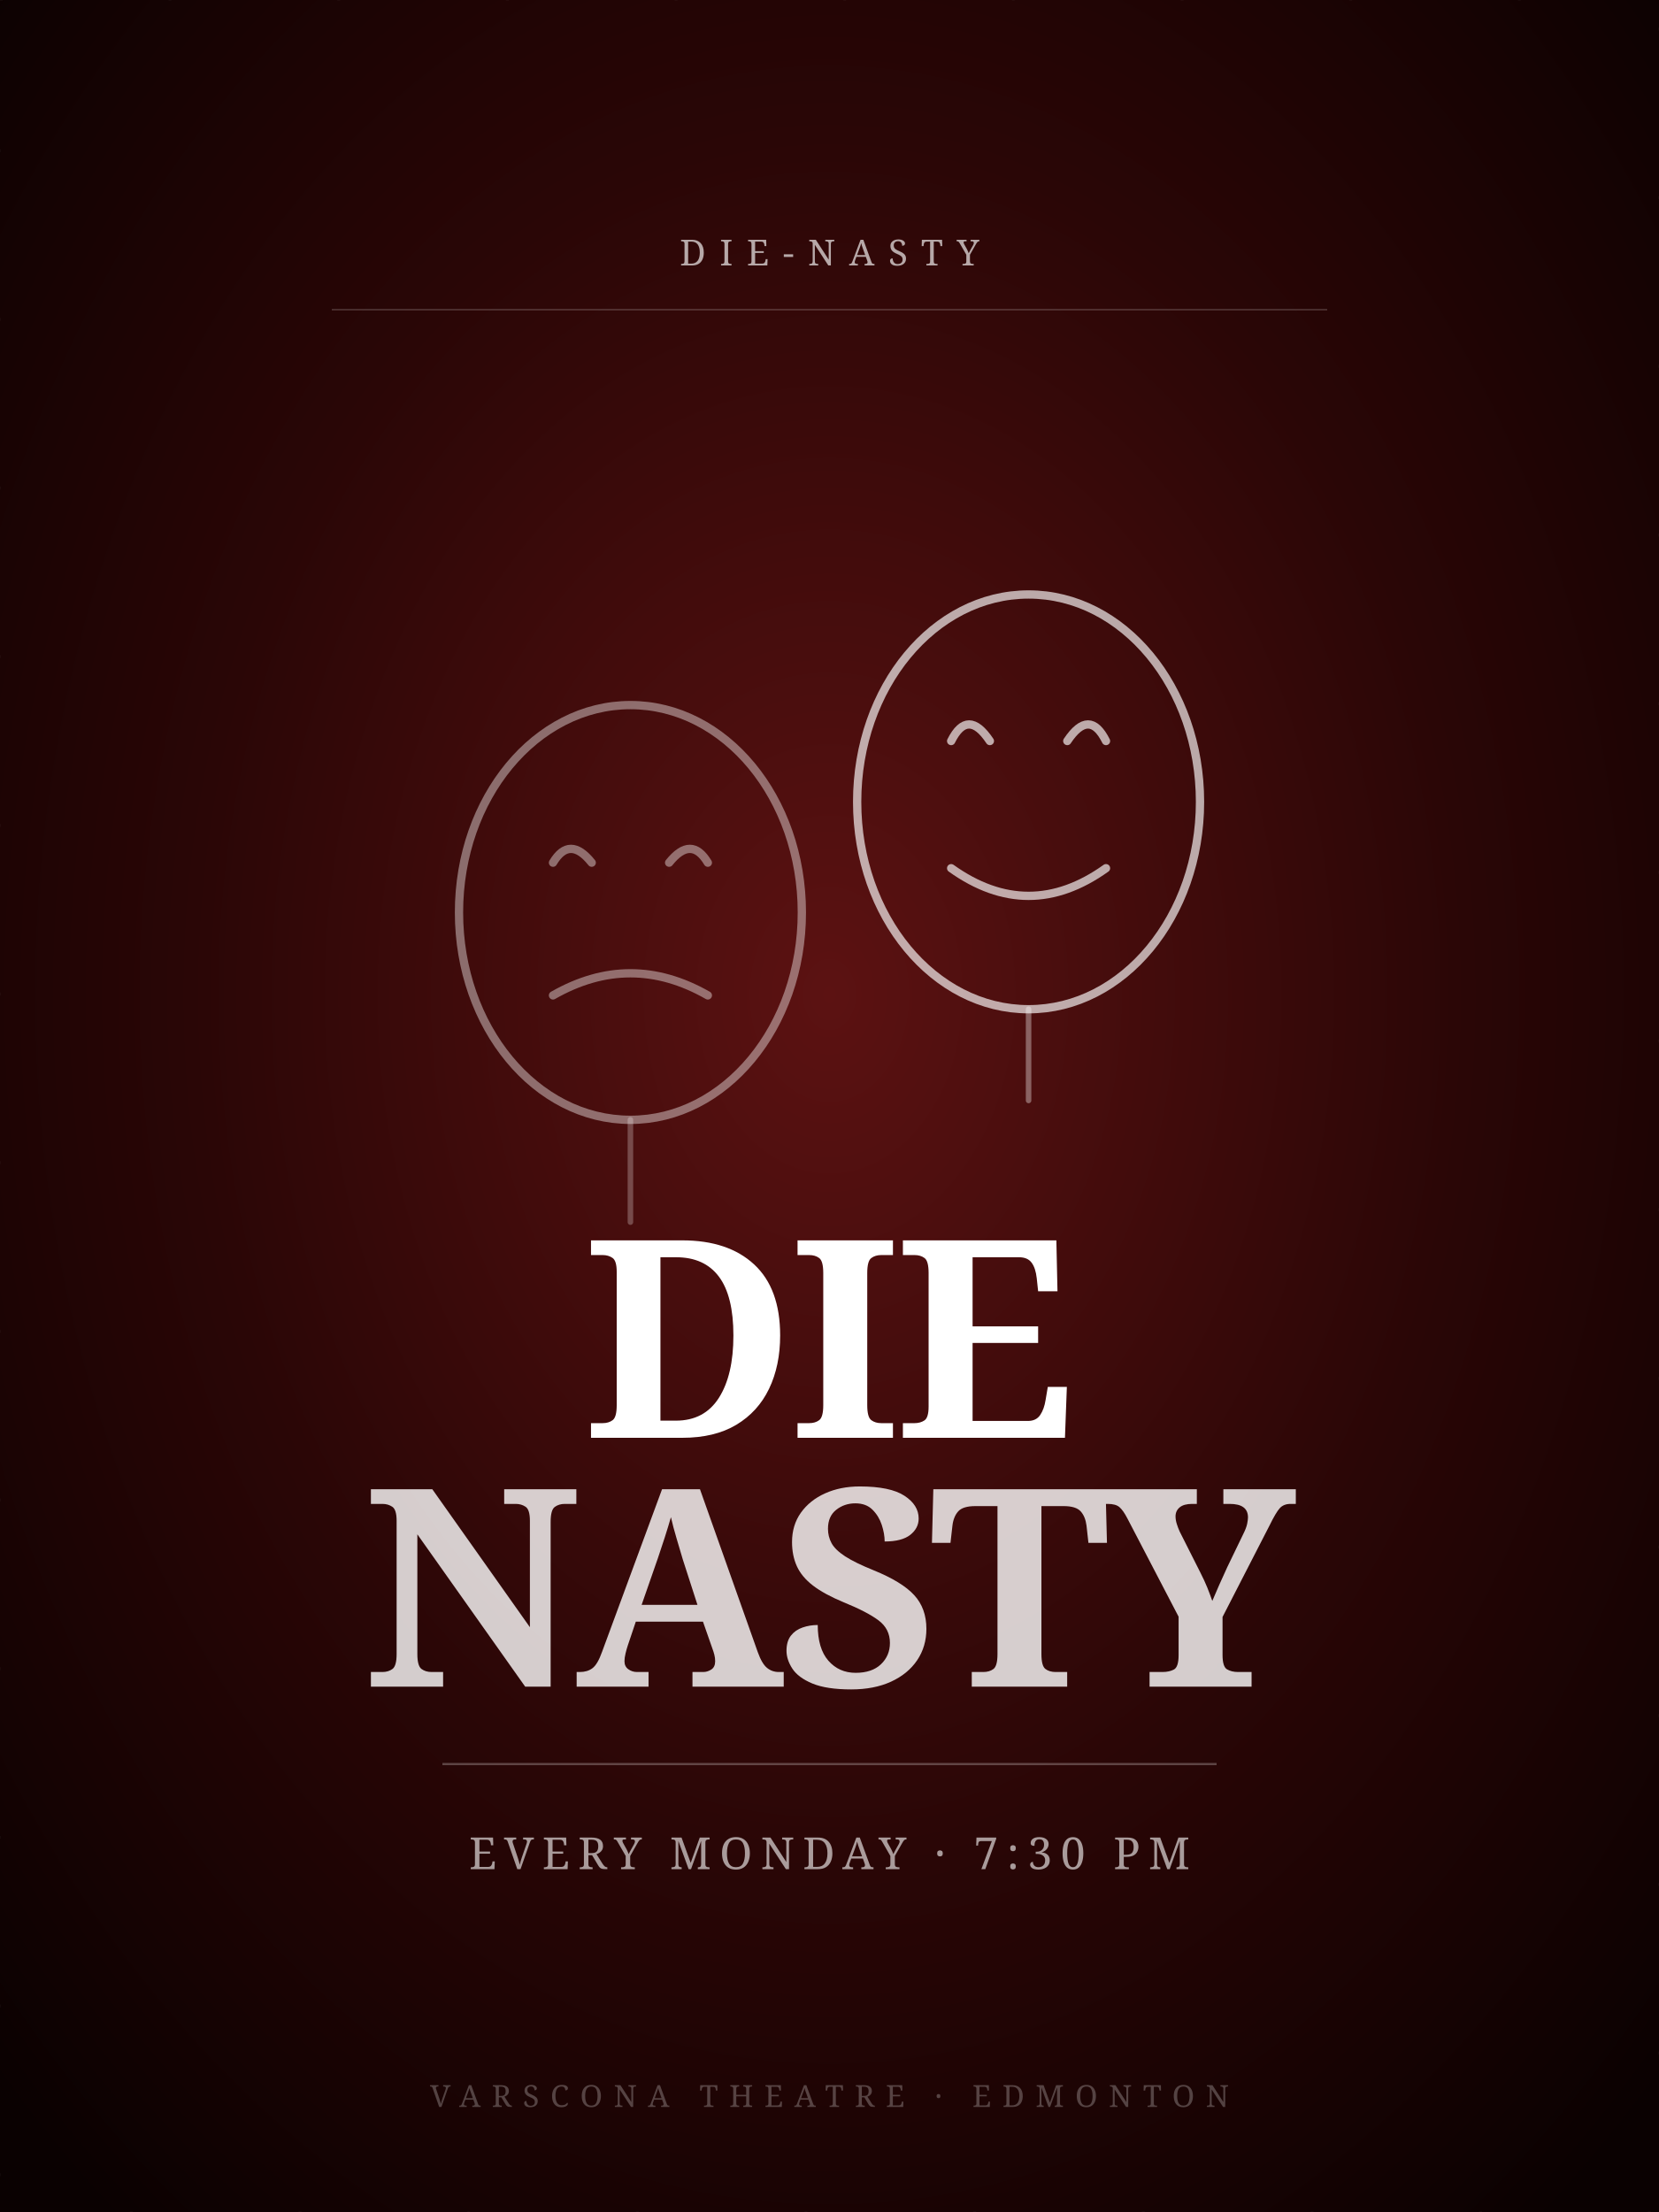
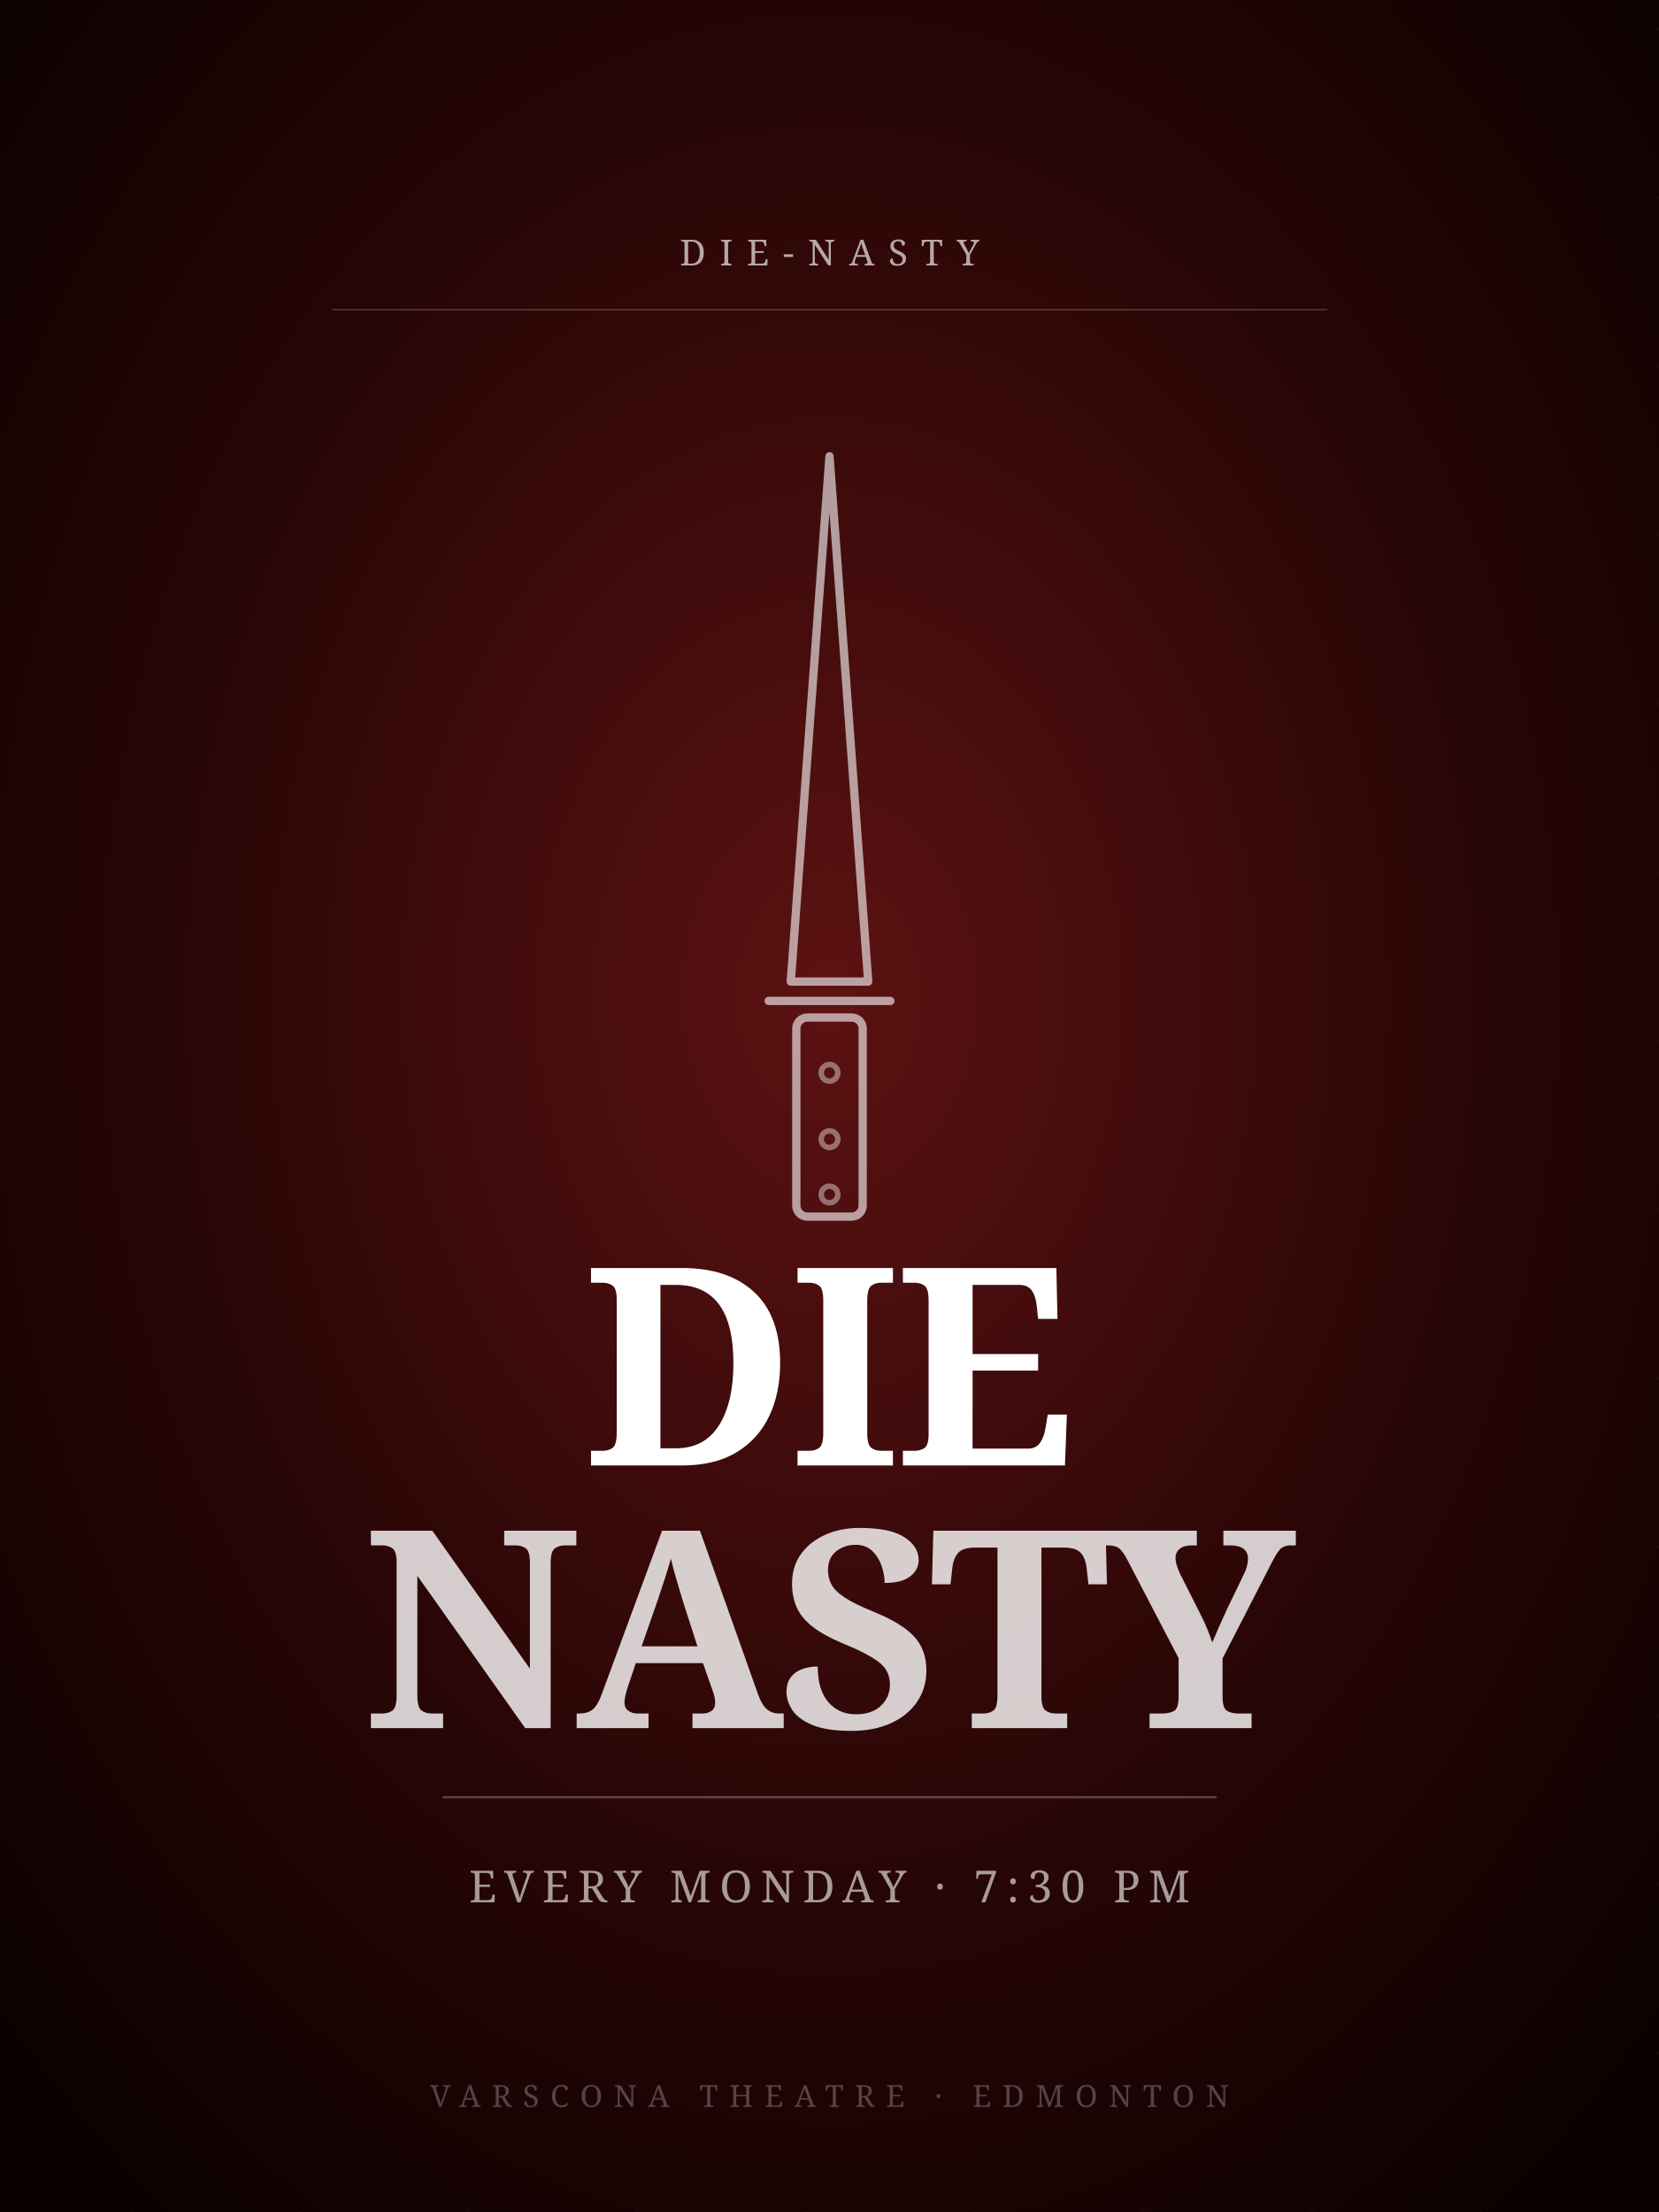
<svg xmlns="http://www.w3.org/2000/svg" viewBox="0 0 600 800" width="600" height="800">
  <defs>
    <radialGradient id="bg" cx="50%" cy="45%" r="70%">
      <stop offset="0%" stop-color="#5c1212" />
      <stop offset="55%" stop-color="#2a0606" />
      <stop offset="100%" stop-color="#0a0101" />
    </radialGradient>
  </defs>
  <rect width="600" height="800" fill="url(#bg)" />
  <rect width="600" height="800" fill="none" stroke="#ffffff" stroke-width="0.4" stroke-dasharray="1,60" stroke-opacity="0.05" />
-   <g transform="translate(300, 310)" fill="none" stroke="#ffffff" stroke-linecap="round" stroke-linejoin="round">
-     <g transform="translate(-72, 20)" stroke-opacity="0.4" stroke-width="3">
-       <ellipse cx="0" cy="0" rx="62" ry="75" />
-       <path d="M-28,-18 Q-22,-28 -14,-18" />
-       <path d="M14,-18 Q22,-28 28,-18" />
-       <path d="M-28,30 Q0,14 28,30" />
-       <line x1="0" y1="75" x2="0" y2="112" stroke-width="2" stroke-opacity="0.25" />
-     </g>
-     <g transform="translate(72, -20)" stroke-opacity="0.65" stroke-width="3">
-       <ellipse cx="0" cy="0" rx="62" ry="75" />
-       <path d="M-28,-22 Q-22,-34 -14,-22" />
-       <path d="M14,-22 Q22,-34 28,-22" />
-       <path d="M-28,24 Q0,44 28,24" />
-       <line x1="0" y1="75" x2="0" y2="108" stroke-width="2" stroke-opacity="0.35" />
-     </g>
+   <g fill="none" stroke="#ffffff" stroke-linecap="round" stroke-linejoin="round">
+     <path d="M300,165 L286,355 L314,355 Z" stroke-width="3" stroke-opacity="0.6" />
+     <line x1="278" y1="362" x2="322" y2="362" stroke-width="3" stroke-opacity="0.6" />
+     <rect x="288" y="368" width="24" height="72" rx="4" stroke-width="3" stroke-opacity="0.6" />
+     <circle cx="300" cy="388" r="3" stroke-width="2" stroke-opacity="0.4" />
+     <circle cx="300" cy="412" r="3" stroke-width="2" stroke-opacity="0.4" />
+     <circle cx="300" cy="432" r="3" stroke-width="2" stroke-opacity="0.4" />
  </g>
  <text x="300" y="96" font-family="Georgia, serif" font-size="13" fill="#ffffff" fill-opacity="0.65" text-anchor="middle" letter-spacing="5">DIE-NASTY</text>
  <line x1="120" y1="112" x2="480" y2="112" stroke="#ffffff" stroke-width="0.5" stroke-opacity="0.2" />
-   <text x="300" y="520" font-family="Georgia, serif" font-size="100" font-weight="bold" fill="#ffffff" text-anchor="middle" letter-spacing="-2">DIE</text>
-   <text x="300" y="610" font-family="Georgia, serif" font-size="100" font-weight="bold" fill="#ffffff" fill-opacity="0.8" text-anchor="middle" letter-spacing="-2">NASTY</text>
-   <line x1="160" y1="638" x2="440" y2="638" stroke="#ffffff" stroke-width="0.8" stroke-opacity="0.25" />
-   <text x="300" y="676" font-family="Georgia, serif" font-size="16" fill="#ffffff" fill-opacity="0.6" text-anchor="middle" letter-spacing="3">EVERY MONDAY · 7:30 PM</text>
+   <text x="300" y="530" font-family="Georgia, serif" font-size="100" font-weight="bold" fill="#ffffff" text-anchor="middle" letter-spacing="-2">DIE</text>
+   <text x="300" y="625" font-family="Georgia, serif" font-size="100" font-weight="bold" fill="#ffffff" fill-opacity="0.8" text-anchor="middle" letter-spacing="-2">NASTY</text>
+   <line x1="160" y1="650" x2="440" y2="650" stroke="#ffffff" stroke-width="0.8" stroke-opacity="0.25" />
+   <text x="300" y="688" font-family="Georgia, serif" font-size="16" fill="#ffffff" fill-opacity="0.6" text-anchor="middle" letter-spacing="3">EVERY MONDAY · 7:30 PM</text>
  <text x="300" y="762" font-family="Georgia, serif" font-size="11" fill="#ffffff" fill-opacity="0.25" text-anchor="middle" letter-spacing="4">VARSCONA THEATRE · EDMONTON</text>
</svg>
